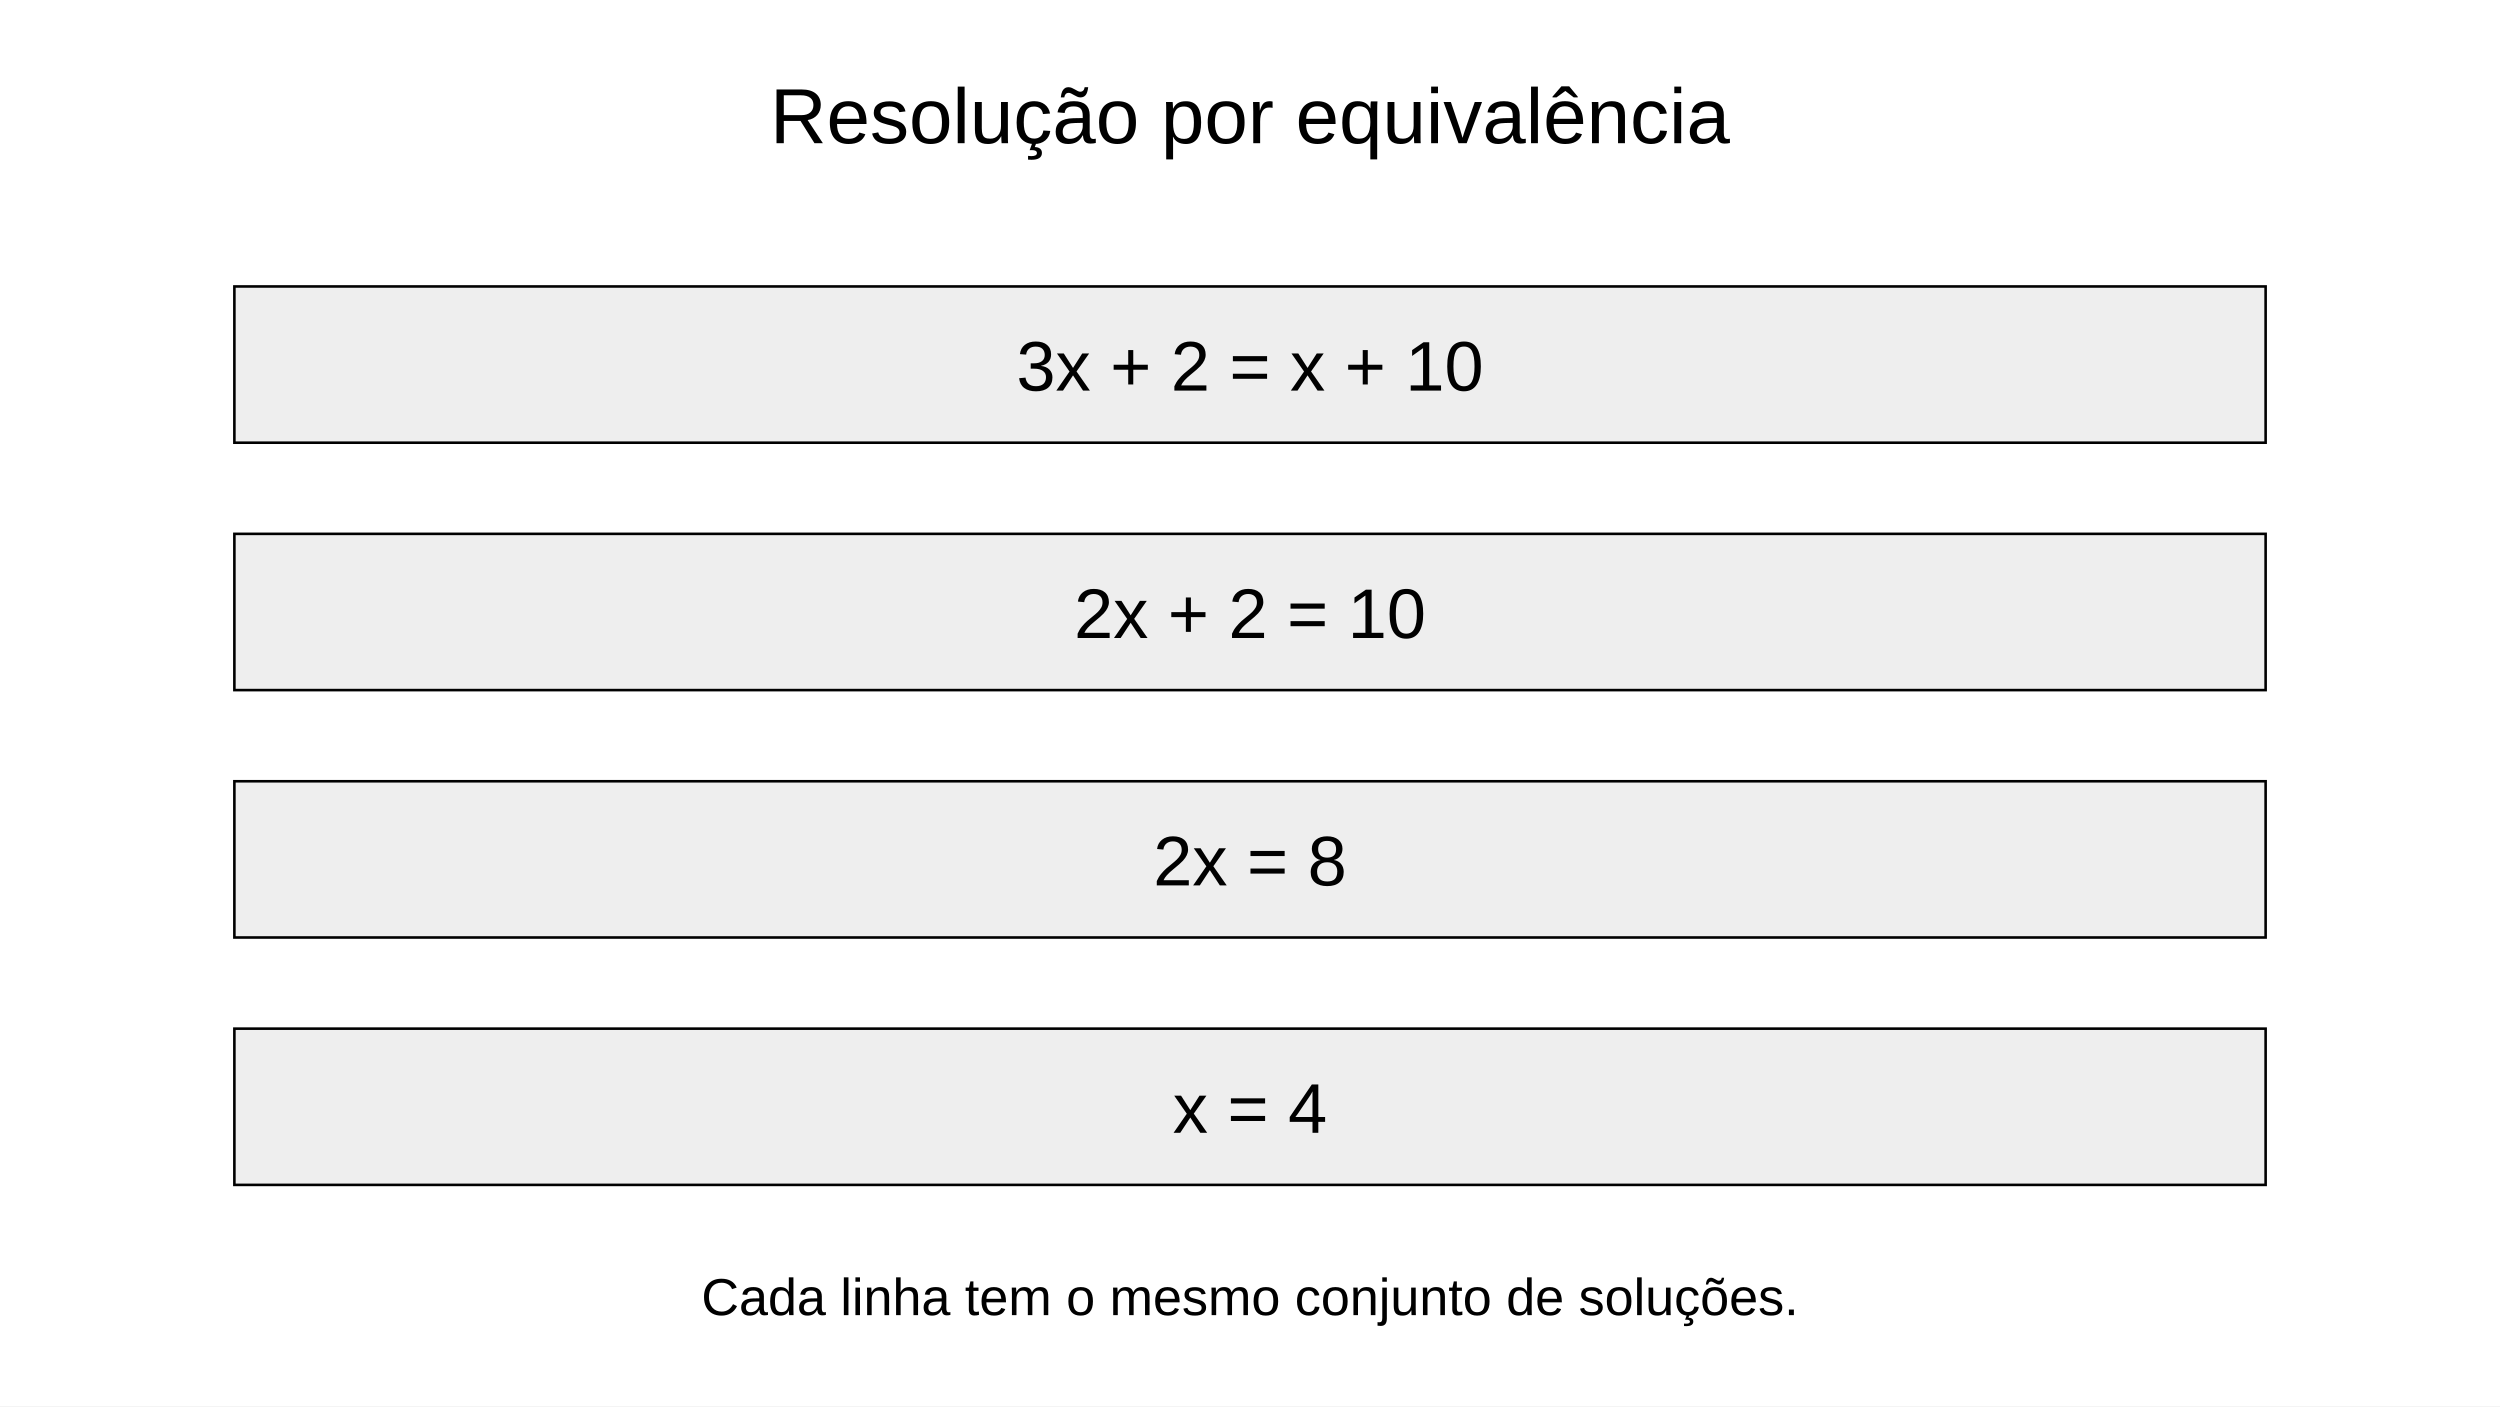
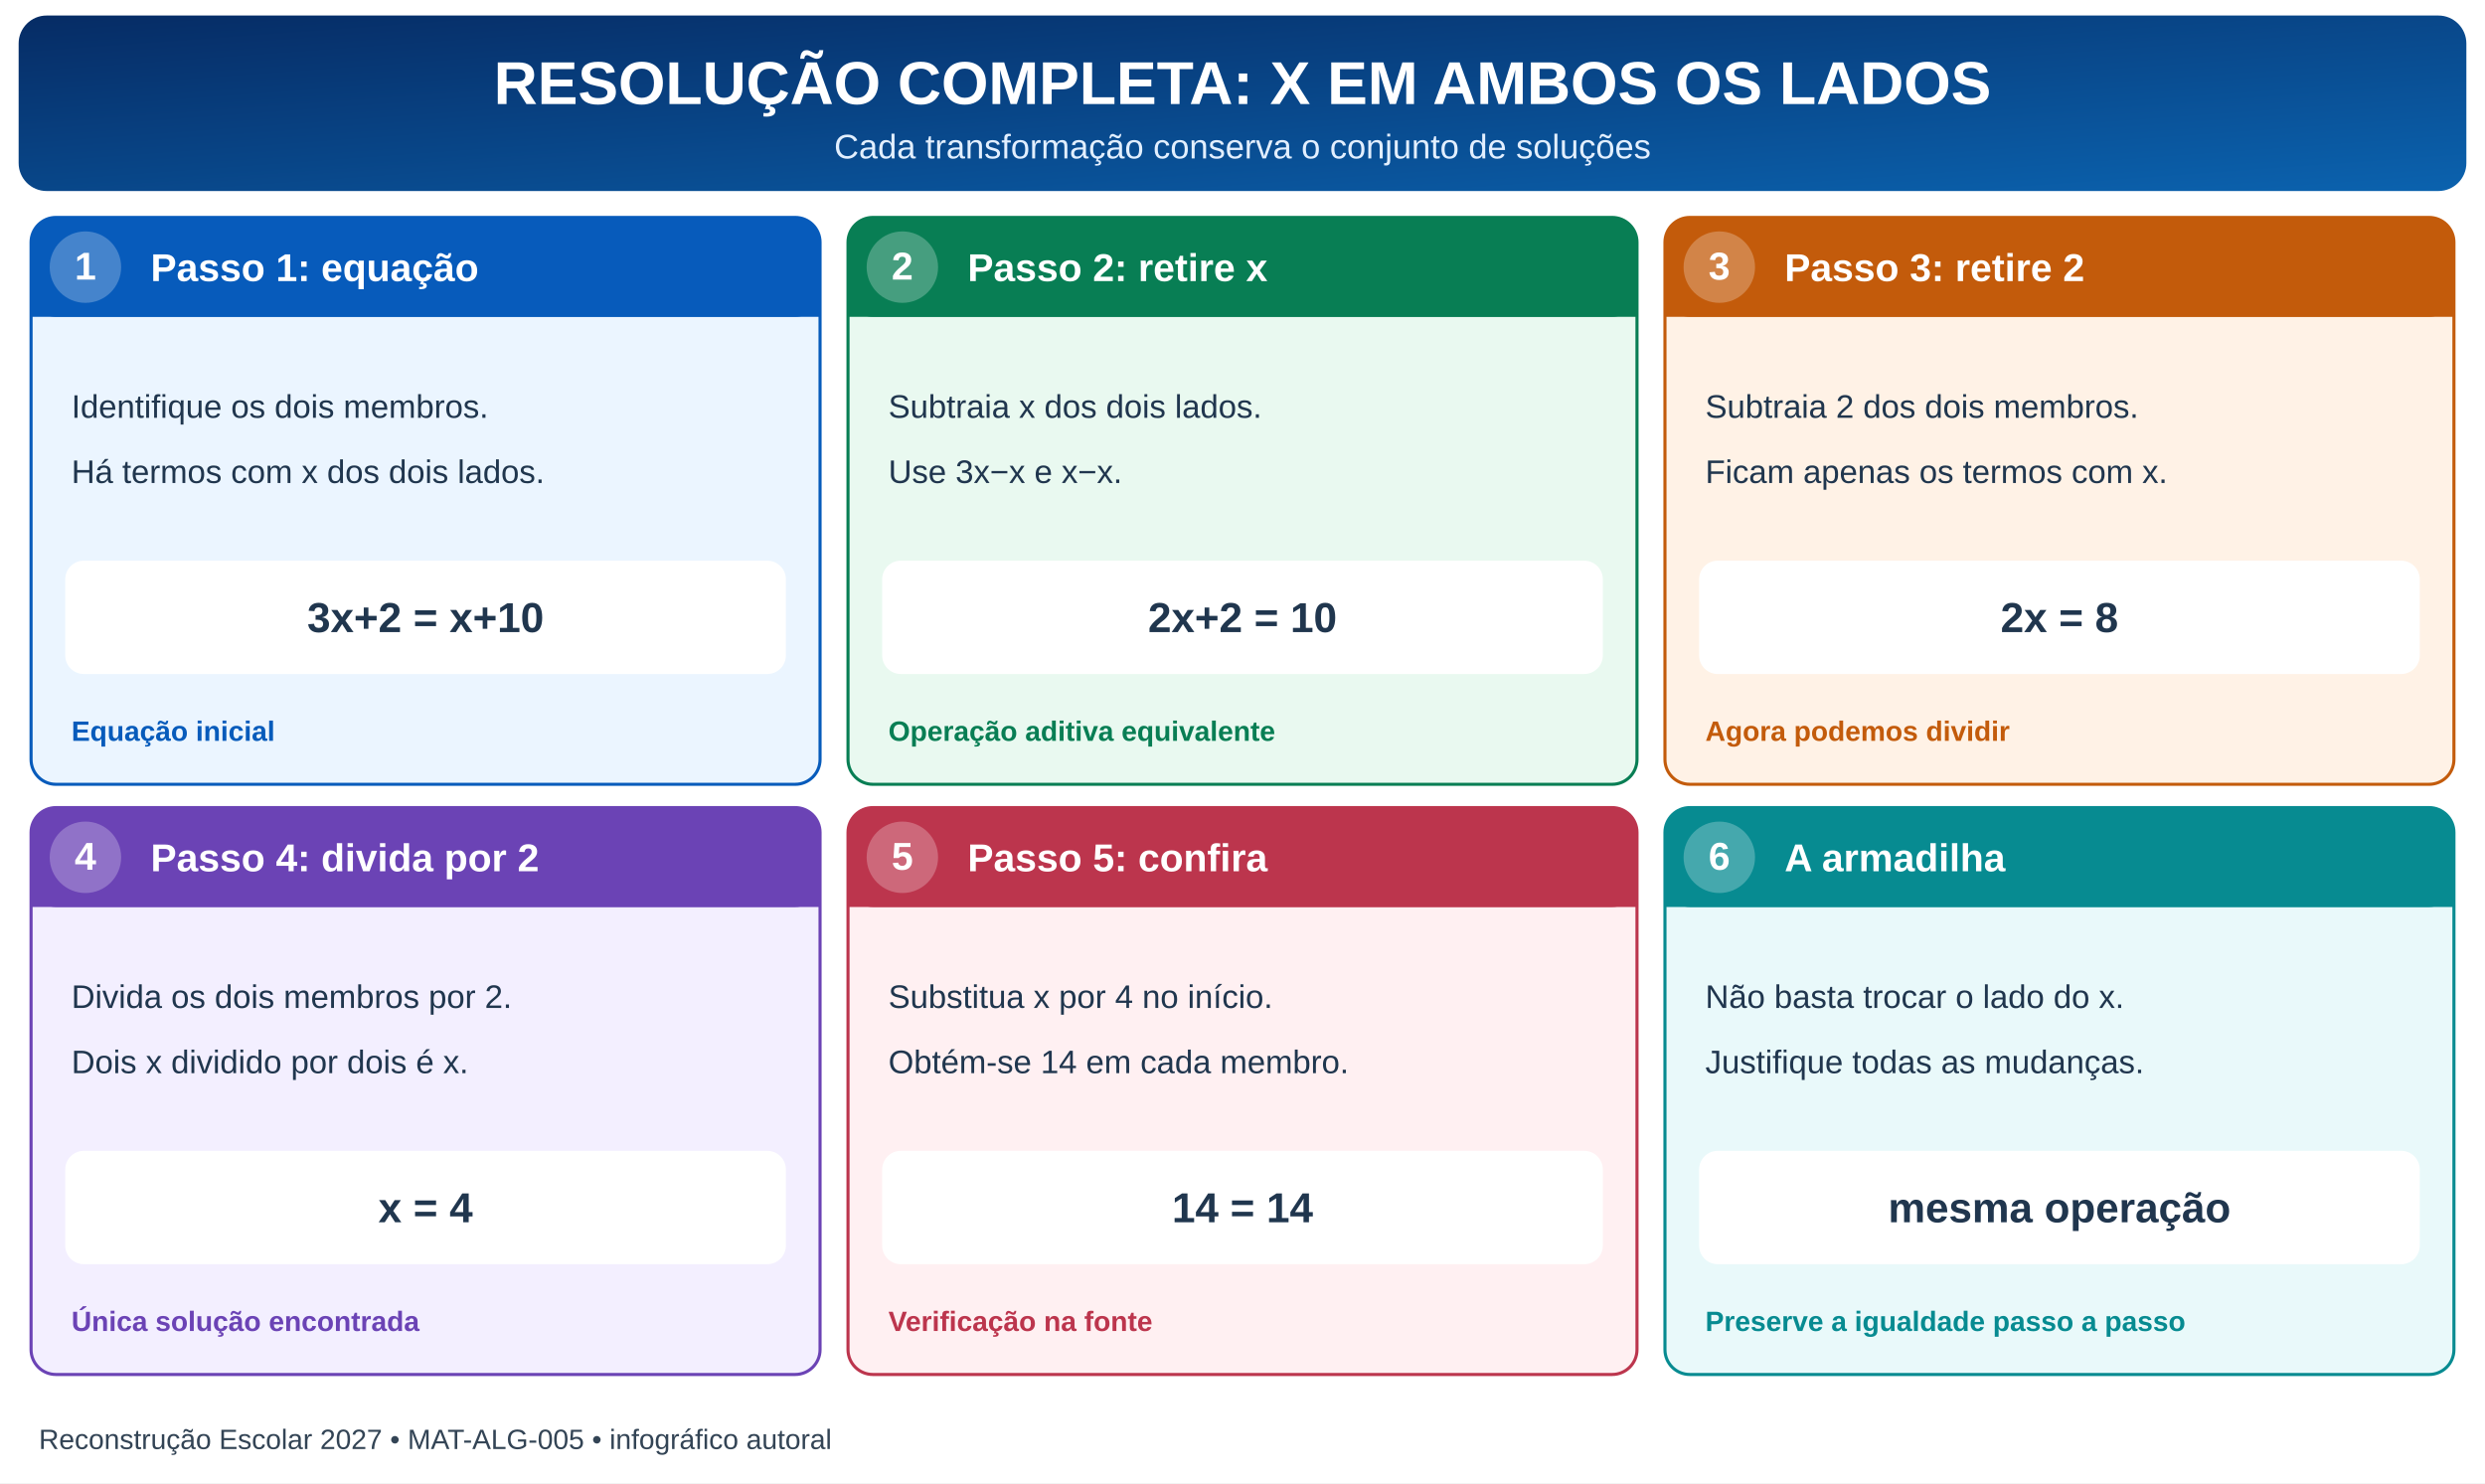
- <svg xmlns="http://www.w3.org/2000/svg" width="960" height="540" viewBox="0 0 960 540" role="img" aria-labelledby="t d">
-   <rect width="960" height="540" fill="white" />
-   <text x="480" y="55" text-anchor="middle" font-size="30" font-family="Arial">Resolução por equivalência</text>
-   <g font-family="Arial" font-size="27" text-anchor="middle">
-     <rect x="90" y="110" width="780" height="60" fill="#eee" stroke="black" />
-     <text x="480" y="150">3x + 2 = x + 10</text>
-     <rect x="90" y="205" width="780" height="60" fill="#eee" stroke="black" />
-     <text x="480" y="245">2x + 2 = 10</text>
-     <rect x="90" y="300" width="780" height="60" fill="#eee" stroke="black" />
-     <text x="480" y="340">2x = 8</text>
-     <rect x="90" y="395" width="780" height="60" fill="#eee" stroke="black" />
-     <text x="480" y="435">x = 4</text>
-   </g>
-   <text x="480" y="505" text-anchor="middle" font-size="20" font-family="Arial">Cada linha tem o mesmo conjunto de soluções.</text>
+ <svg xmlns="http://www.w3.org/2000/svg" role="img" aria-labelledby="title desc" viewBox="0 0 1600 955">
+   <defs>
+     <linearGradient id="header" x1="0" y1="0" x2="1" y2="1">
+       <stop offset="0" stop-color="#062c65" />
+       <stop offset="1" stop-color="#0b62ae" />
+     </linearGradient>
+   </defs>
+   <rect width="1600" height="955" fill="#fff" />
+   <rect x="12" y="10" width="1576" height="113" rx="18" fill="url(#header)" />
+   <text x="800" y="67" text-anchor="middle" font-family="Arial,DejaVu Sans,sans-serif" font-size="39" font-weight="700" fill="#fff">RESOLUÇÃO COMPLETA: X EM AMBOS OS LADOS</text>
+   <text x="800" y="102" text-anchor="middle" font-family="Arial,DejaVu Sans,sans-serif" font-size="22" font-weight="400" fill="#e2efff">Cada transformação conserva o conjunto de soluções</text>
+   <rect x="20" y="140" width="508" height="365" rx="16" fill="#ebf5ff" stroke="#075bbb" stroke-width="2" />
+   <rect x="20" y="140" width="508" height="64" rx="16" fill="#075bbb" />
+   <rect x="20" y="186" width="508" height="18" fill="#075bbb" />
+   <circle cx="55" cy="172" r="23" fill="#fff" opacity=".25" />
+   <text x="55" y="180" text-anchor="middle" font-family="Arial,DejaVu Sans,sans-serif" font-size="25" font-weight="700" fill="#fff">1</text>
+   <text x="97" y="181" text-anchor="start" font-family="Arial,DejaVu Sans,sans-serif" font-size="25" font-weight="700" fill="#fff">Passo 1: equação</text>
+   <text x="46" y="269" text-anchor="start" font-family="Arial,DejaVu Sans,sans-serif" font-size="21" font-weight="400" fill="#20364e">Identifique os dois membros.</text>
+   <text x="46" y="311" text-anchor="start" font-family="Arial,DejaVu Sans,sans-serif" font-size="21" font-weight="400" fill="#20364e">Há termos com x dos dois lados.</text>
+   <rect x="42" y="361" width="464" height="73" rx="12" fill="#fff" />
+   <text x="274" y="407" text-anchor="middle" font-family="Arial,DejaVu Sans,sans-serif" font-size="27" font-weight="700" fill="#20364e">3x+2 = x+10</text>
+   <text x="46" y="477" text-anchor="start" font-family="Arial,DejaVu Sans,sans-serif" font-size="18" font-weight="700" fill="#075bbb">Equação inicial</text>
+   <rect x="546" y="140" width="508" height="365" rx="16" fill="#e9f9f0" stroke="#087e54" stroke-width="2" />
+   <rect x="546" y="140" width="508" height="64" rx="16" fill="#087e54" />
+   <rect x="546" y="186" width="508" height="18" fill="#087e54" />
+   <circle cx="581" cy="172" r="23" fill="#fff" opacity=".25" />
+   <text x="581" y="180" text-anchor="middle" font-family="Arial,DejaVu Sans,sans-serif" font-size="25" font-weight="700" fill="#fff">2</text>
+   <text x="623" y="181" text-anchor="start" font-family="Arial,DejaVu Sans,sans-serif" font-size="25" font-weight="700" fill="#fff">Passo 2: retire x</text>
+   <text x="572" y="269" text-anchor="start" font-family="Arial,DejaVu Sans,sans-serif" font-size="21" font-weight="400" fill="#20364e">Subtraia x dos dois lados.</text>
+   <text x="572" y="311" text-anchor="start" font-family="Arial,DejaVu Sans,sans-serif" font-size="21" font-weight="400" fill="#20364e">Use 3x−x e x−x.</text>
+   <rect x="568" y="361" width="464" height="73" rx="12" fill="#fff" />
+   <text x="800" y="407" text-anchor="middle" font-family="Arial,DejaVu Sans,sans-serif" font-size="27" font-weight="700" fill="#20364e">2x+2 = 10</text>
+   <text x="572" y="477" text-anchor="start" font-family="Arial,DejaVu Sans,sans-serif" font-size="18" font-weight="700" fill="#087e54">Operação aditiva equivalente</text>
+   <rect x="1072" y="140" width="508" height="365" rx="16" fill="#fff2e6" stroke="#c35b0b" stroke-width="2" />
+   <rect x="1072" y="140" width="508" height="64" rx="16" fill="#c35b0b" />
+   <rect x="1072" y="186" width="508" height="18" fill="#c35b0b" />
+   <circle cx="1107" cy="172" r="23" fill="#fff" opacity=".25" />
+   <text x="1107" y="180" text-anchor="middle" font-family="Arial,DejaVu Sans,sans-serif" font-size="25" font-weight="700" fill="#fff">3</text>
+   <text x="1149" y="181" text-anchor="start" font-family="Arial,DejaVu Sans,sans-serif" font-size="25" font-weight="700" fill="#fff">Passo 3: retire 2</text>
+   <text x="1098" y="269" text-anchor="start" font-family="Arial,DejaVu Sans,sans-serif" font-size="21" font-weight="400" fill="#20364e">Subtraia 2 dos dois membros.</text>
+   <text x="1098" y="311" text-anchor="start" font-family="Arial,DejaVu Sans,sans-serif" font-size="21" font-weight="400" fill="#20364e">Ficam apenas os termos com x.</text>
+   <rect x="1094" y="361" width="464" height="73" rx="12" fill="#fff" />
+   <text x="1326" y="407" text-anchor="middle" font-family="Arial,DejaVu Sans,sans-serif" font-size="27" font-weight="700" fill="#20364e">2x = 8</text>
+   <text x="1098" y="477" text-anchor="start" font-family="Arial,DejaVu Sans,sans-serif" font-size="18" font-weight="700" fill="#c35b0b">Agora podemos dividir</text>
+   <rect x="20" y="520" width="508" height="365" rx="16" fill="#f3efff" stroke="#6b43b5" stroke-width="2" />
+   <rect x="20" y="520" width="508" height="64" rx="16" fill="#6b43b5" />
+   <rect x="20" y="566" width="508" height="18" fill="#6b43b5" />
+   <circle cx="55" cy="552" r="23" fill="#fff" opacity=".25" />
+   <text x="55" y="560" text-anchor="middle" font-family="Arial,DejaVu Sans,sans-serif" font-size="25" font-weight="700" fill="#fff">4</text>
+   <text x="97" y="561" text-anchor="start" font-family="Arial,DejaVu Sans,sans-serif" font-size="25" font-weight="700" fill="#fff">Passo 4: divida por 2</text>
+   <text x="46" y="649" text-anchor="start" font-family="Arial,DejaVu Sans,sans-serif" font-size="21" font-weight="400" fill="#20364e">Divida os dois membros por 2.</text>
+   <text x="46" y="691" text-anchor="start" font-family="Arial,DejaVu Sans,sans-serif" font-size="21" font-weight="400" fill="#20364e">Dois x dividido por dois é x.</text>
+   <rect x="42" y="741" width="464" height="73" rx="12" fill="#fff" />
+   <text x="274" y="787" text-anchor="middle" font-family="Arial,DejaVu Sans,sans-serif" font-size="27" font-weight="700" fill="#20364e">x = 4</text>
+   <text x="46" y="857" text-anchor="start" font-family="Arial,DejaVu Sans,sans-serif" font-size="18" font-weight="700" fill="#6b43b5">Única solução encontrada</text>
+   <rect x="546" y="520" width="508" height="365" rx="16" fill="#fff0f2" stroke="#bc354d" stroke-width="2" />
+   <rect x="546" y="520" width="508" height="64" rx="16" fill="#bc354d" />
+   <rect x="546" y="566" width="508" height="18" fill="#bc354d" />
+   <circle cx="581" cy="552" r="23" fill="#fff" opacity=".25" />
+   <text x="581" y="560" text-anchor="middle" font-family="Arial,DejaVu Sans,sans-serif" font-size="25" font-weight="700" fill="#fff">5</text>
+   <text x="623" y="561" text-anchor="start" font-family="Arial,DejaVu Sans,sans-serif" font-size="25" font-weight="700" fill="#fff">Passo 5: confira</text>
+   <text x="572" y="649" text-anchor="start" font-family="Arial,DejaVu Sans,sans-serif" font-size="21" font-weight="400" fill="#20364e">Substitua x por 4 no início.</text>
+   <text x="572" y="691" text-anchor="start" font-family="Arial,DejaVu Sans,sans-serif" font-size="21" font-weight="400" fill="#20364e">Obtém-se 14 em cada membro.</text>
+   <rect x="568" y="741" width="464" height="73" rx="12" fill="#fff" />
+   <text x="800" y="787" text-anchor="middle" font-family="Arial,DejaVu Sans,sans-serif" font-size="27" font-weight="700" fill="#20364e">14 = 14</text>
+   <text x="572" y="857" text-anchor="start" font-family="Arial,DejaVu Sans,sans-serif" font-size="18" font-weight="700" fill="#bc354d">Verificação na fonte</text>
+   <rect x="1072" y="520" width="508" height="365" rx="16" fill="#e9f9fa" stroke="#078b91" stroke-width="2" />
+   <rect x="1072" y="520" width="508" height="64" rx="16" fill="#078b91" />
+   <rect x="1072" y="566" width="508" height="18" fill="#078b91" />
+   <circle cx="1107" cy="552" r="23" fill="#fff" opacity=".25" />
+   <text x="1107" y="560" text-anchor="middle" font-family="Arial,DejaVu Sans,sans-serif" font-size="25" font-weight="700" fill="#fff">6</text>
+   <text x="1149" y="561" text-anchor="start" font-family="Arial,DejaVu Sans,sans-serif" font-size="25" font-weight="700" fill="#fff">A armadilha</text>
+   <text x="1098" y="649" text-anchor="start" font-family="Arial,DejaVu Sans,sans-serif" font-size="21" font-weight="400" fill="#20364e">Não basta trocar o lado do x.</text>
+   <text x="1098" y="691" text-anchor="start" font-family="Arial,DejaVu Sans,sans-serif" font-size="21" font-weight="400" fill="#20364e">Justifique todas as mudanças.</text>
+   <rect x="1094" y="741" width="464" height="73" rx="12" fill="#fff" />
+   <text x="1326" y="787" text-anchor="middle" font-family="Arial,DejaVu Sans,sans-serif" font-size="27" font-weight="700" fill="#20364e">mesma operação</text>
+   <text x="1098" y="857" text-anchor="start" font-family="Arial,DejaVu Sans,sans-serif" font-size="18" font-weight="700" fill="#078b91">Preserve a igualdade passo a passo</text>
+   <text x="25" y="933" text-anchor="start" font-family="Arial,DejaVu Sans,sans-serif" font-size="18" font-weight="400" fill="#345">Reconstrução Escolar 2027 • MAT-ALG-005 • infográfico autoral</text>
</svg>
